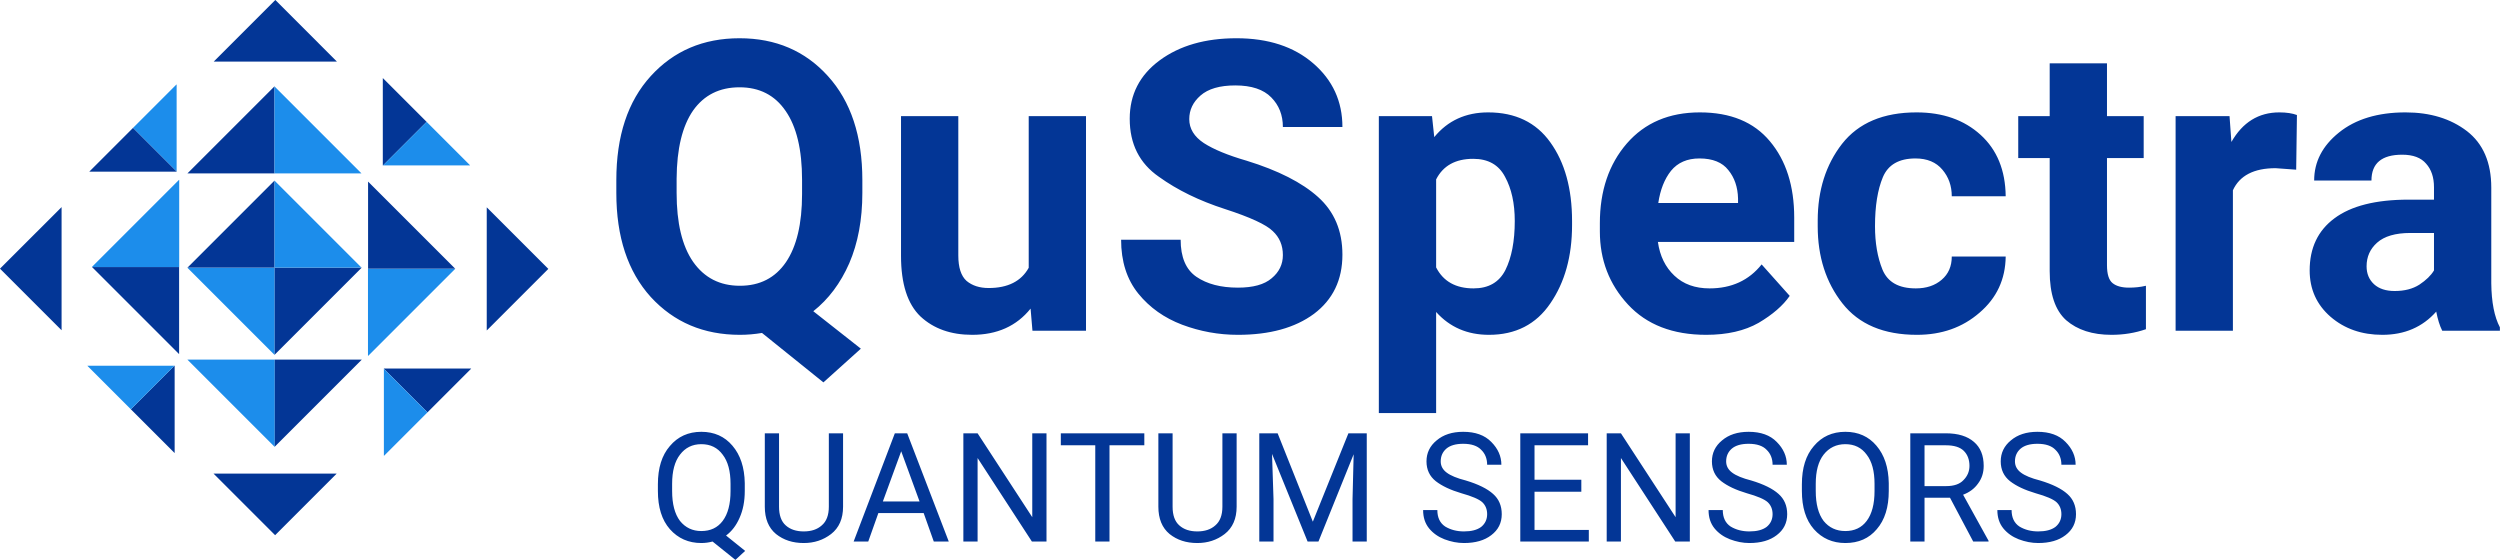
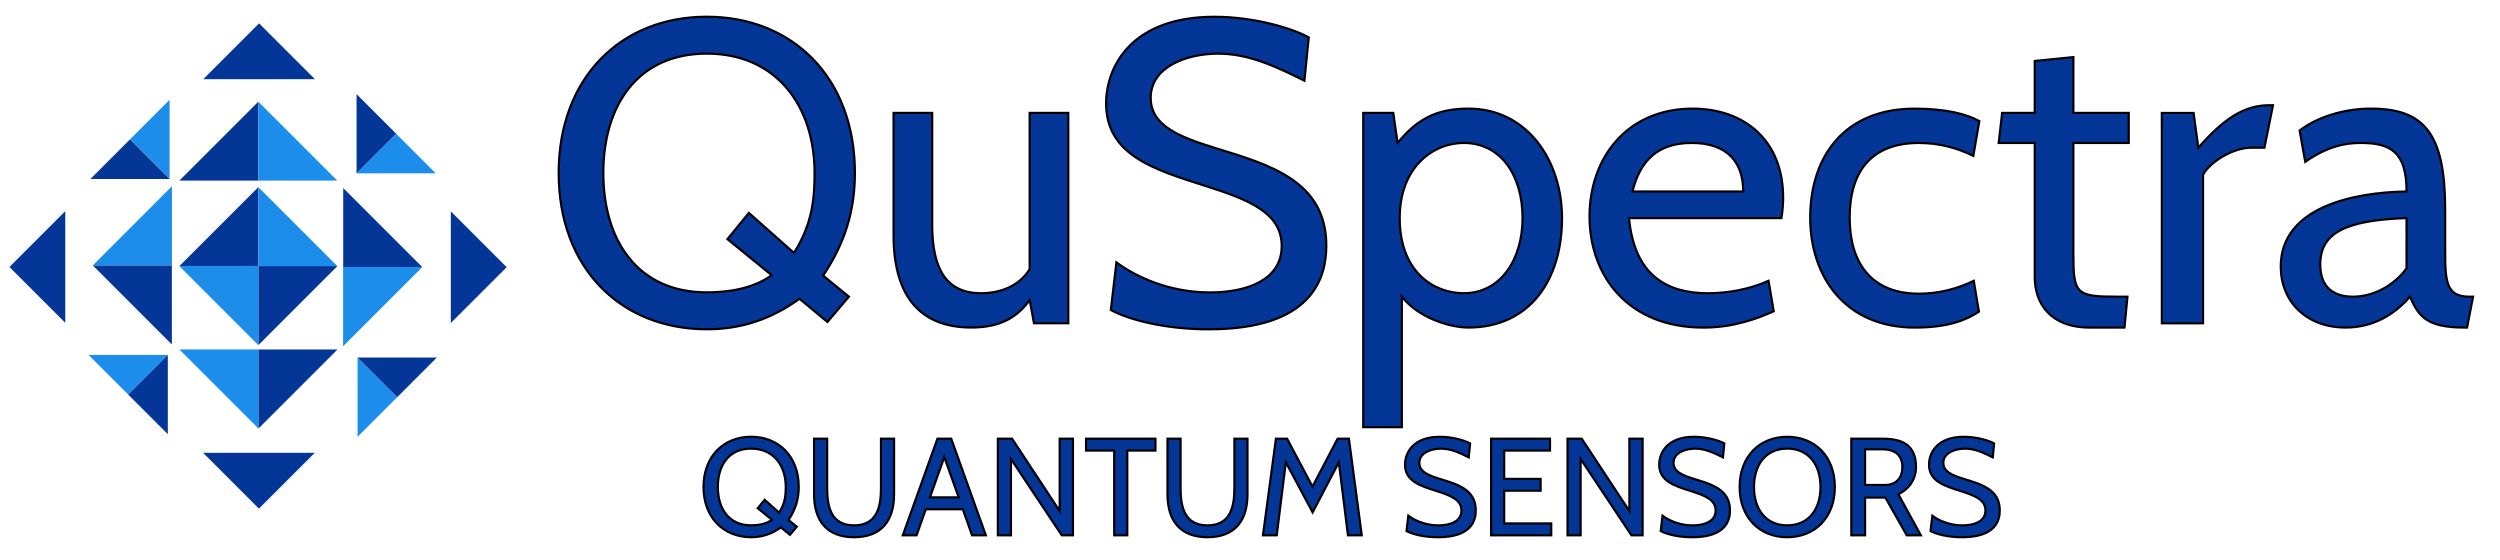
<svg xmlns="http://www.w3.org/2000/svg" width="104.315mm" height="23.359mm" viewBox="0 0 104.315 23.359" version="1.1" id="svg1">
  <defs id="defs1" />
  <g id="layer1" transform="translate(-46.97842,-188.7167)">
-     <g id="g11-5-3" transform="matrix(0.2590736,0,0,0.2590736,42.54045,-110.3706)">
-       <path id="rect1-1-8" style="fill:#1c8deb;fill-opacity:1;stroke-width:0" d="M 90.805,135.554 H 76.762 l -0.016,0.016 14.032,14.031 0.027,-0.027 z" />
-       <path id="path5-1-0" style="fill:#033696;fill-opacity:1;stroke-width:0" d="m 90.805,135.554 v 14.02 l 14.004,-14.004 -0.016,-0.016 z" />
-       <g id="g7-9-0-5" transform="translate(0.01543503,14.81466)">
-         <path id="rect1-2-8-6" style="fill:#1c8deb;fill-opacity:1;stroke-width:0" d="M 90.805,135.554 H 76.762 l -0.016,0.016 14.032,14.031 0.027,-0.027 z" />
-         <path id="path5-2-5-6" style="fill:#033696;fill-opacity:1;stroke-width:0" d="m 90.805,135.554 v 14.02 l 14.004,-14.004 -0.016,-0.016 z" />
-       </g>
-       <path id="path4-0-4" style="fill:#033696;fill-opacity:1;stroke-width:0" d="m 90.789,121.551 -0.012,-0.012 -14.016,14.016 h 14.028 z" />
-       <g id="g8-6-0" transform="matrix(-1,0,0,1,205.088,-1.058333)">
-         <path id="rect1-3-4-0" style="fill:#1c8deb;fill-opacity:1;stroke-width:0" d="M 99.255,136.782 H 85.212 l -0.016,0.016 14.032,14.031 0.027,-0.027 z" />
-         <path id="path4-6-6-4" style="fill:#033696;fill-opacity:1;stroke-width:0" d="m 99.239,122.779 -0.012,-0.012 -14.016,14.016 h 14.028 z" />
-       </g>
-       <path id="rect1-3-2-2-6" style="fill:#1c8deb;fill-opacity:1;stroke-width:0" d="M 75.429,135.459 H 61.386 l -0.016,-0.016 14.032,-14.031 0.027,0.027 z" />
-       <g id="g9-5-2">
-         <path id="rect1-3-2-4-8-6" style="fill:#033696;fill-opacity:1;stroke-width:0" d="m 75.018,120.061 -7.018,-7.019 -7.04,7.04 0.015,0.015 h 14.043 z" />
-         <path id="path9-6-7" style="fill:#1c8deb;fill-opacity:1;stroke-width:0" d="m 74.99,106.051 -6.991,6.991 7.018,7.019 V 106.079 Z" />
-       </g>
-       <g id="g9-3-2-5" transform="rotate(180,91.70653,135.9539)">
-         <path id="rect1-3-2-4-0-8-6" style="fill:#033696;fill-opacity:1;stroke-width:0" d="m 75.018,120.061 -7.018,-7.019 -7.04,7.04 0.015,0.015 h 14.043 z" />
-         <path id="path9-7-4-9" style="fill:#1c8deb;fill-opacity:1;stroke-width:0" d="m 74.99,106.051 -6.991,6.991 7.018,7.019 V 106.079 Z" />
-       </g>
-       <g id="g9-3-8-7-8" transform="rotate(90,92.12202,136.1969)">
-         <path id="rect1-3-2-4-0-4-2-7" style="fill:#033696;fill-opacity:1;stroke-width:0" d="m 75.018,120.061 -7.018,-7.019 -7.04,7.04 0.015,0.015 h 14.043 z" />
-         <path id="path9-7-3-4-2" style="fill:#1c8deb;fill-opacity:1;stroke-width:0" d="m 74.99,106.051 -6.991,6.991 7.018,7.019 V 106.079 Z" />
-       </g>
-       <g id="g9-3-8-2-0-8" transform="rotate(-90,90.10728,137.2477)">
-         <g id="g10-6-2" transform="translate(0.989346,1.740036)">
-           <path id="rect1-3-2-4-0-4-0-2-9" style="fill:#033696;fill-opacity:1;stroke-width:0" d="m 75.018,120.061 -7.018,-7.019 -7.04,7.04 0.015,0.015 h 14.043 z" />
-           <path id="path9-7-3-6-9-9" style="fill:#1c8deb;fill-opacity:1;stroke-width:0" d="m 74.99,106.051 -6.991,6.991 7.018,7.019 V 106.079 Z" />
-         </g>
-       </g>
-       <path id="path4-6-0-9-6" style="fill:#033696;fill-opacity:1;stroke-width:0" d="m 75.414,149.463 -0.012,0.012 -14.016,-14.016 h 14.028 z" />
-       <path id="path6-0-0" style="fill:#1c8deb;fill-opacity:1;stroke-width:0" d="m 90.789,121.551 v 14.004 h 14.004 z" />
-       <path id="path4-20-8-2" style="fill:#033696;fill-opacity:1;stroke-width:0" d="m 90.783,106.374 -0.012,-0.012 -14.016,14.016 h 14.028 z" />
-       <path id="path4-20-5-1-7" style="fill:#033696;fill-opacity:1;stroke-width:0" d="m 100.814,102.352 -10e-6,0.017 -19.821,-1e-5 9.919,-9.919 z" />
-       <path id="path4-20-5-5-3-6" style="fill:#033696;fill-opacity:1;stroke-width:0" d="m 100.779,168.742 -1e-5,-0.017 -19.821,1e-5 9.919,9.919 z" />
-       <path id="path4-20-5-7-1-1" style="fill:#033696;fill-opacity:1;stroke-width:0" d="m 56.47,125.82 0.017,1e-5 -1e-5,19.821 -9.919,-9.919 z" />
-       <path id="path4-20-5-5-4-1-3" style="fill:#033696;fill-opacity:1;stroke-width:0" d="m 124.978,125.855 -0.017,10e-6 1e-5,19.821 9.919,-9.919 z" />
-       <path id="path6-2-0-2" style="fill:#1c8deb;fill-opacity:1;stroke-width:0" d="m 90.783,106.374 v 14.004 h 14.004 z" />
-     </g>
-     <text xml:space="preserve" style="font-style:normal;font-variant:normal;font-weight:normal;font-stretch:normal;font-size:16.933px;font-family:Roboto;-inkscape-font-specification:Roboto;fill:#033696;fill-opacity:1;stroke:#000000;stroke-width:0.1;stroke-dasharray:none;stroke-opacity:1" x="79.636" y="-70.502" id="text11-3-15">
-       <tspan id="tspan11-4-99" style="font-weight:bold;font-size:16.933px;stroke-width:0.1" x="79.636" y="-70.502">QuSpectra</tspan>
-     </text>
-     <g id="g11-5-3-1" transform="matrix(0.2590736,0,0,0.2590736,40.86666,-68.4655)">
-       <path id="rect1-1-8-0" style="fill:#1c8deb;fill-opacity:1;stroke-width:0" d="M 90.805,135.554 H 76.762 l -0.016,0.016 14.032,14.031 0.027,-0.027 z" />
-       <path id="path5-1-0-7" style="fill:#033696;fill-opacity:1;stroke-width:0" d="m 90.805,135.554 v 14.02 l 14.004,-14.004 -0.016,-0.016 z" />
-       <g id="g7-9-0-5-5" transform="translate(0.01543503,14.81466)">
-         <path id="rect1-2-8-6-8" style="fill:#1c8deb;fill-opacity:1;stroke-width:0" d="M 90.805,135.554 H 76.762 l -0.016,0.016 14.032,14.031 0.027,-0.027 z" />
-         <path id="path5-2-5-6-7" style="fill:#033696;fill-opacity:1;stroke-width:0" d="m 90.805,135.554 v 14.02 l 14.004,-14.004 -0.016,-0.016 z" />
-       </g>
-       <path id="path4-0-4-0" style="fill:#033696;fill-opacity:1;stroke-width:0" d="m 90.789,121.551 -0.012,-0.012 -14.016,14.016 h 14.028 z" />
-       <g id="g8-6-0-4" transform="matrix(-1,0,0,1,205.088,-1.058333)">
-         <path id="rect1-3-4-0-8" style="fill:#1c8deb;fill-opacity:1;stroke-width:0" d="M 99.255,136.782 H 85.212 l -0.016,0.016 14.032,14.031 0.027,-0.027 z" />
-         <path id="path4-6-6-4-0" style="fill:#033696;fill-opacity:1;stroke-width:0" d="m 99.239,122.779 -0.012,-0.012 -14.016,14.016 h 14.028 z" />
-       </g>
-       <path id="rect1-3-2-2-6-4" style="fill:#1c8deb;fill-opacity:1;stroke-width:0" d="M 75.429,135.459 H 61.386 l -0.016,-0.016 14.032,-14.031 0.027,0.027 z" />
-       <g id="g9-5-2-2">
-         <path id="rect1-3-2-4-8-6-9" style="fill:#033696;fill-opacity:1;stroke-width:0" d="m 75.018,120.061 -7.018,-7.019 -7.04,7.04 0.015,0.015 h 14.043 z" />
-         <path id="path9-6-7-6" style="fill:#1c8deb;fill-opacity:1;stroke-width:0" d="m 74.99,106.051 -6.991,6.991 7.018,7.019 V 106.079 Z" />
-       </g>
-       <g id="g9-3-2-5-1" transform="rotate(180,91.70653,135.9539)">
-         <path id="rect1-3-2-4-0-8-6-0" style="fill:#033696;fill-opacity:1;stroke-width:0" d="m 75.018,120.061 -7.018,-7.019 -7.04,7.04 0.015,0.015 h 14.043 z" />
-         <path id="path9-7-4-9-4" style="fill:#1c8deb;fill-opacity:1;stroke-width:0" d="m 74.99,106.051 -6.991,6.991 7.018,7.019 V 106.079 Z" />
-       </g>
-       <g id="g9-3-8-7-8-2" transform="rotate(90,92.12202,136.1969)">
-         <path id="rect1-3-2-4-0-4-2-7-2" style="fill:#033696;fill-opacity:1;stroke-width:0" d="m 75.018,120.061 -7.018,-7.019 -7.04,7.04 0.015,0.015 h 14.043 z" />
-         <path id="path9-7-3-4-2-2" style="fill:#1c8deb;fill-opacity:1;stroke-width:0" d="m 74.99,106.051 -6.991,6.991 7.018,7.019 V 106.079 Z" />
-       </g>
-       <g id="g9-3-8-2-0-8-0" transform="rotate(-90,90.10728,137.2477)">
-         <g id="g10-6-2-5" transform="translate(0.989346,1.740036)">
-           <path id="rect1-3-2-4-0-4-0-2-9-5" style="fill:#033696;fill-opacity:1;stroke-width:0" d="m 75.018,120.061 -7.018,-7.019 -7.04,7.04 0.015,0.015 h 14.043 z" />
-           <path id="path9-7-3-6-9-9-2" style="fill:#1c8deb;fill-opacity:1;stroke-width:0" d="m 74.99,106.051 -6.991,6.991 7.018,7.019 V 106.079 Z" />
-         </g>
-       </g>
-       <path id="path4-6-0-9-6-9" style="fill:#033696;fill-opacity:1;stroke-width:0" d="m 75.414,149.463 -0.012,0.012 -14.016,-14.016 h 14.028 z" />
-       <path id="path6-0-0-0" style="fill:#1c8deb;fill-opacity:1;stroke-width:0" d="m 90.789,121.551 v 14.004 h 14.004 z" />
-       <path id="path4-20-8-2-2" style="fill:#033696;fill-opacity:1;stroke-width:0" d="m 90.783,106.374 -0.012,-0.012 -14.016,14.016 h 14.028 z" />
-       <path id="path4-20-5-1-7-8" style="fill:#033696;fill-opacity:1;stroke-width:0" d="m 100.814,102.352 -10e-6,0.017 -19.821,-1e-5 9.919,-9.919 z" />
-       <path id="path4-20-5-5-3-6-3" style="fill:#033696;fill-opacity:1;stroke-width:0" d="m 100.779,168.742 -1e-5,-0.017 -19.821,1e-5 9.919,9.919 z" />
-       <path id="path4-20-5-7-1-1-8" style="fill:#033696;fill-opacity:1;stroke-width:0" d="m 56.47,125.82 0.017,1e-5 -1e-5,19.821 -9.919,-9.919 z" />
-       <path id="path4-20-5-5-4-1-3-0" style="fill:#033696;fill-opacity:1;stroke-width:0" d="m 124.978,125.855 -0.017,10e-6 1e-5,19.821 9.919,-9.919 z" />
-       <path id="path6-2-0-2-4" style="fill:#1c8deb;fill-opacity:1;stroke-width:0" d="m 90.783,106.374 v 14.004 h 14.004 z" />
-     </g>
-     <text xml:space="preserve" style="font-style:normal;font-variant:normal;font-weight:normal;font-stretch:normal;font-size:16.933px;font-family:Roboto;-inkscape-font-specification:Roboto;fill:#033696;fill-opacity:1;stroke:#000000;stroke-width:0.1;stroke-dasharray:none;stroke-opacity:1" x="77.962" y="-28.597" id="text11-3-15-0">
-       <tspan id="tspan11-4-99-9" style="font-weight:bold;font-size:16.933px;stroke-width:0.1" x="77.962" y="-28.597">QUSPECTRA</tspan>
-     </text>
-     <g id="g13">
-       <g id="g14">
-         <path id="rect1-1" style="fill:#1c8deb;fill-opacity:1;stroke-width:0" d="m 58.439,199.884 h -3.638 l -0.004,0.004 3.635,3.635 0.007,-0.007 z" />
-         <path id="path5-1" style="fill:#033696;fill-opacity:1;stroke-width:0" d="m 58.439,199.884 v 3.632 l 3.628,-3.628 -0.004,-0.004 z" />
-         <g id="g7-9-0" transform="matrix(0.2590736,0,0,0.2590736,34.91788,168.6036)">
-           <path id="rect1-2-8" style="fill:#1c8deb;fill-opacity:1;stroke-width:0" d="M 90.805,135.554 H 76.762 l -0.016,0.016 14.032,14.031 0.027,-0.027 z" />
-           <path id="path5-2-5" style="fill:#033696;fill-opacity:1;stroke-width:0" d="m 90.805,135.554 v 14.02 l 14.004,-14.004 -0.016,-0.016 z" />
-         </g>
-         <path id="path4-0" style="fill:#033696;fill-opacity:1;stroke-width:0" d="m 58.435,196.256 -0.003,-0.003 -3.631,3.631 h 3.634 z" />
-         <g id="g8-6" transform="matrix(-0.2590736,0,0,0.2590736,88.04678,164.4913)">
-           <path id="rect1-3-4" style="fill:#1c8deb;fill-opacity:1;stroke-width:0" d="M 99.255,136.782 H 85.212 l -0.016,0.016 14.032,14.031 0.027,-0.027 z" />
-           <path id="path4-6-6" style="fill:#033696;fill-opacity:1;stroke-width:0" d="m 99.239,122.779 -0.012,-0.012 -14.016,14.016 h 14.028 z" />
-         </g>
-         <path id="rect1-3-2-2" style="fill:#1c8deb;fill-opacity:1;stroke-width:0" d="m 54.456,199.859 h -3.638 l -0.004,-0.004 3.635,-3.635 0.007,0.007 z" />
-         <g id="g9-5" transform="matrix(0.2590736,0,0,0.2590736,34.91389,164.7655)">
-           <path id="rect1-3-2-4-8" style="fill:#033696;fill-opacity:1;stroke-width:0" d="m 75.018,120.061 -7.018,-7.019 -7.04,7.04 0.015,0.015 h 14.043 z" />
-           <path id="path9-6" style="fill:#1c8deb;fill-opacity:1;stroke-width:0" d="m 74.99,106.051 -6.991,6.991 7.018,7.019 V 106.079 Z" />
-         </g>
-         <path id="rect1-3-2-4-0-8" style="fill:#033696;fill-opacity:1;stroke-width:0" d="m 62.996,204.105 1.818,1.818 1.824,-1.824 -0.004,-0.004 h -3.638 z" />
-         <path id="path9-7-4" style="fill:#1c8deb;fill-opacity:1;stroke-width:0" d="m 63.003,207.735 1.811,-1.811 -1.818,-1.818 v 3.623 z" />
-         <g id="g9-3-8-7" transform="matrix(0,0.2590736,-0.2590736,0,94.06529,176.1841)">
-           <path id="rect1-3-2-4-0-4-2" style="fill:#033696;fill-opacity:1;stroke-width:0" d="m 75.018,120.061 -7.018,-7.019 -7.04,7.04 0.015,0.015 h 14.043 z" />
-           <path id="path9-7-3-4" style="fill:#1c8deb;fill-opacity:1;stroke-width:0" d="m 74.99,106.051 -6.991,6.991 7.018,7.019 V 106.079 Z" />
-         </g>
-         <g id="g9-3-8-2-0" transform="matrix(0,-0.2590736,0.2590736,0,22.70104,223.6672)">
-           <g id="g10-6" transform="translate(0.989346,1.740036)">
-             <path id="rect1-3-2-4-0-4-0-2" style="fill:#033696;fill-opacity:1;stroke-width:0" d="m 75.018,120.061 -7.018,-7.019 -7.04,7.04 0.015,0.015 h 14.043 z" />
-             <path id="path9-7-3-6-9" style="fill:#1c8deb;fill-opacity:1;stroke-width:0" d="m 74.99,106.051 -6.991,6.991 7.018,7.019 V 106.079 Z" />
-           </g>
-         </g>
-         <path id="path4-6-0-9" style="fill:#033696;fill-opacity:1;stroke-width:0" d="m 54.452,203.487 -0.003,0.003 -3.631,-3.631 h 3.634 z" />
-         <path id="path6-0" style="fill:#1c8deb;fill-opacity:1;stroke-width:0" d="m 58.435,196.256 v 3.628 h 3.628 z" />
-         <path id="path4-20-8" style="fill:#033696;fill-opacity:1;stroke-width:0" d="m 58.433,192.324 -0.003,-0.003 -3.631,3.631 h 3.634 z" />
-         <path id="path4-20-5-1" style="fill:#033696;fill-opacity:1;stroke-width:0" d="m 61.032,191.282 -3e-6,0.004 -5.135,-1e-5 2.57,-2.57 z" />
-         <path id="path4-20-5-5-3" style="fill:#033696;fill-opacity:1;stroke-width:0" d="m 61.023,208.482 -2e-6,-0.004 h -5.135 l 2.57,2.57 z" />
-         <path id="path4-20-5-7-1" style="fill:#033696;fill-opacity:1;stroke-width:0" d="m 49.544,197.362 h 0.004 l -2e-6,5.135 -2.57,-2.57 z" />
-         <path id="path4-20-5-5-4-1" style="fill:#033696;fill-opacity:1;stroke-width:0" d="m 67.292,197.371 h -0.004 l 2e-6,5.135 2.57,-2.57 z" />
-         <path id="path6-2-0" style="fill:#1c8deb;fill-opacity:1;stroke-width:0" d="m 58.433,192.324 v 3.628 h 3.628 z" />
-       </g>
-       <text xml:space="preserve" style="font-style:normal;font-variant:normal;font-weight:normal;font-stretch:normal;font-size:16.933px;font-family:Roboto;-inkscape-font-specification:Roboto;fill:#033696;fill-opacity:1;stroke:none;stroke-width:0.1;stroke-dasharray:none;stroke-opacity:1" x="72.009" y="202.517" id="text11-3">
-         <tspan id="tspan11-4" style="font-weight:bold;font-size:16.933px;stroke:none;stroke-width:0.1" x="72.009" y="202.517">QuSpectra</tspan>
-       </text>
-       <text xml:space="preserve" style="font-style:normal;font-variant:normal;font-weight:normal;font-stretch:normal;font-size:6.35px;font-family:Roboto;-inkscape-font-specification:Roboto;fill:#033696;fill-opacity:1;stroke:none;stroke-width:0.1;stroke-dasharray:none;stroke-opacity:1" x="74.085" y="211.313" id="text11-3-1">
-         <tspan id="tspan11-4-9" style="font-weight:normal;font-size:6.35px;stroke:none;stroke-width:0.1" x="74.085" y="211.313">QUANTUM SENSORS</tspan>
-       </text>
-     </g>
    <text xml:space="preserve" style="font-style:normal;font-variant:normal;font-weight:normal;font-stretch:normal;font-size:6.35px;font-family:Roboto;-inkscape-font-specification:Roboto;fill:#033696;fill-opacity:1;stroke:#000000;stroke-width:0.1;stroke-dasharray:none;stroke-opacity:1" x="64.796" y="224.76" id="text11-3-1-9">
      <tspan id="tspan11-4-9-3" style="font-weight:normal;font-size:6.35px;stroke-width:0.1" x="64.796" y="224.76" />
    </text>
-     <text xml:space="preserve" style="font-style:normal;font-variant:normal;font-weight:normal;font-stretch:normal;font-size:6.35px;font-family:Roboto;-inkscape-font-specification:Roboto;fill:#033696;fill-opacity:1;stroke:#000000;stroke-width:0.1;stroke-dasharray:none;stroke-opacity:1" x="93.23" y="-21.68" id="text11-3-1-2">
-       <tspan id="tspan11-4-9-5" style="font-weight:normal;font-size:6.35px;stroke-width:0.1" x="93.23" y="-21.68">QUANTUM SENSORS</tspan>
-     </text>
+     <g id="g1" transform="matrix(0.9068137,0,0,0.9068137,-0.6265171,229.0972)">
+       <g id="g11-5-3-1" transform="matrix(0.2590736,0,0,0.2590736,40.86666,-67.40717)">
+         <path id="rect1-1-8-0" style="fill:#1c8deb;fill-opacity:1;stroke-width:0" d="M 90.805,135.554 H 76.762 l -0.016,0.016 14.032,14.031 0.027,-0.027 z" />
+         <path id="path5-1-0-7" style="fill:#033696;fill-opacity:1;stroke-width:0" d="m 90.805,135.554 v 14.02 l 14.004,-14.004 -0.016,-0.016 z" />
+         <g id="g7-9-0-5-5" transform="translate(0.01543503,14.81466)">
+           <path id="rect1-2-8-6-8" style="fill:#1c8deb;fill-opacity:1;stroke-width:0" d="M 90.805,135.554 H 76.762 l -0.016,0.016 14.032,14.031 0.027,-0.027 z" />
+           <path id="path5-2-5-6-7" style="fill:#033696;fill-opacity:1;stroke-width:0" d="m 90.805,135.554 v 14.02 l 14.004,-14.004 -0.016,-0.016 z" />
+         </g>
+         <path id="path4-0-4-0" style="fill:#033696;fill-opacity:1;stroke-width:0" d="m 90.789,121.551 -0.012,-0.012 -14.016,14.016 h 14.028 z" />
+         <g id="g8-6-0-4" transform="matrix(-1,0,0,1,205.088,-1.058333)">
+           <path id="rect1-3-4-0-8" style="fill:#1c8deb;fill-opacity:1;stroke-width:0" d="M 99.255,136.782 H 85.212 l -0.016,0.016 14.032,14.031 0.027,-0.027 z" />
+           <path id="path4-6-6-4-0" style="fill:#033696;fill-opacity:1;stroke-width:0" d="m 99.239,122.779 -0.012,-0.012 -14.016,14.016 h 14.028 z" />
+         </g>
+         <path id="rect1-3-2-2-6-4" style="fill:#1c8deb;fill-opacity:1;stroke-width:0" d="M 75.429,135.459 H 61.386 l -0.016,-0.016 14.032,-14.031 0.027,0.027 z" />
+         <g id="g9-5-2-2">
+           <path id="rect1-3-2-4-8-6-9" style="fill:#033696;fill-opacity:1;stroke-width:0" d="m 75.018,120.061 -7.018,-7.019 -7.04,7.04 0.015,0.015 h 14.043 z" />
+           <path id="path9-6-7-6" style="fill:#1c8deb;fill-opacity:1;stroke-width:0" d="m 74.99,106.051 -6.991,6.991 7.018,7.019 V 106.079 Z" />
+         </g>
+         <g id="g9-3-2-5-1" transform="rotate(180,91.70653,135.9539)">
+           <path id="rect1-3-2-4-0-8-6-0" style="fill:#033696;fill-opacity:1;stroke-width:0" d="m 75.018,120.061 -7.018,-7.019 -7.04,7.04 0.015,0.015 h 14.043 z" />
+           <path id="path9-7-4-9-4" style="fill:#1c8deb;fill-opacity:1;stroke-width:0" d="m 74.99,106.051 -6.991,6.991 7.018,7.019 V 106.079 Z" />
+         </g>
+         <g id="g9-3-8-7-8-2" transform="rotate(90,92.12202,136.1969)">
+           <path id="rect1-3-2-4-0-4-2-7-2" style="fill:#033696;fill-opacity:1;stroke-width:0" d="m 75.018,120.061 -7.018,-7.019 -7.04,7.04 0.015,0.015 h 14.043 z" />
+           <path id="path9-7-3-4-2-2" style="fill:#1c8deb;fill-opacity:1;stroke-width:0" d="m 74.99,106.051 -6.991,6.991 7.018,7.019 V 106.079 Z" />
+         </g>
+         <g id="g9-3-8-2-0-8-0" transform="rotate(-90,90.10728,137.2477)">
+           <g id="g10-6-2-5" transform="translate(0.989346,1.740036)">
+             <path id="rect1-3-2-4-0-4-0-2-9-5" style="fill:#033696;fill-opacity:1;stroke-width:0" d="m 75.018,120.061 -7.018,-7.019 -7.04,7.04 0.015,0.015 h 14.043 z" />
+             <path id="path9-7-3-6-9-9-2" style="fill:#1c8deb;fill-opacity:1;stroke-width:0" d="m 74.99,106.051 -6.991,6.991 7.018,7.019 V 106.079 Z" />
+           </g>
+         </g>
+         <path id="path4-6-0-9-6-9" style="fill:#033696;fill-opacity:1;stroke-width:0" d="m 75.414,149.463 -0.012,0.012 -14.016,-14.016 h 14.028 z" />
+         <path id="path6-0-0-0" style="fill:#1c8deb;fill-opacity:1;stroke-width:0" d="m 90.789,121.551 v 14.004 h 14.004 z" />
+         <path id="path4-20-8-2-2" style="fill:#033696;fill-opacity:1;stroke-width:0" d="m 90.783,106.374 -0.012,-0.012 -14.016,14.016 h 14.028 z" />
+         <path id="path4-20-5-1-7-8" style="fill:#033696;fill-opacity:1;stroke-width:0" d="m 100.814,102.352 -10e-6,0.017 -19.821,-1e-5 9.919,-9.919 z" />
+         <path id="path4-20-5-5-3-6-3" style="fill:#033696;fill-opacity:1;stroke-width:0" d="m 100.779,168.742 -1e-5,-0.017 -19.821,1e-5 9.919,9.919 z" />
+         <path id="path4-20-5-7-1-1-8" style="fill:#033696;fill-opacity:1;stroke-width:0" d="m 56.47,125.82 0.017,1e-5 -1e-5,19.821 -9.919,-9.919 z" />
+         <path id="path4-20-5-5-4-1-3-0" style="fill:#033696;fill-opacity:1;stroke-width:0" d="m 124.978,125.855 -0.017,10e-6 1e-5,19.821 9.919,-9.919 z" />
+         <path id="path6-2-0-2-4" style="fill:#1c8deb;fill-opacity:1;stroke-width:0" d="m 90.783,106.374 v 14.004 h 14.004 z" />
+       </g>
+       <path style="font-size:19.756px;font-family:Cabin;-inkscape-font-specification:Cabin;fill:#033696;stroke:#000000;stroke-width:0.1" d="m 91.558,-30.88 -1.185,-0.968 c 1.008,-1.501 1.462,-3.003 1.462,-4.722 0,-4.386 -2.865,-7.191 -6.816,-7.191 -3.951,0 -6.816,2.805 -6.816,7.191 0,4.386 2.865,7.191 6.816,7.191 1.541,0 2.924,-0.435 4.267,-1.403 l 1.284,1.067 z m -6.539,-11.182 c 3.2,0 4.959,2.41 4.959,5.492 0,1.106 -0.079,2.311 -0.948,3.675 l -2.074,-1.837 -0.988,1.205 2.035,1.659 c -0.889,0.652 -2.094,0.79 -2.983,0.79 -3.2,0 -4.761,-2.41 -4.761,-5.492 0,-3.082 1.561,-5.492 4.761,-5.492 z m 16.634,12.407 v -9.68 h -1.778 v 7.191 c -0.474,0.77 -1.343,1.106 -2.232,1.106 -1.6,0 -2.252,-1.106 -2.252,-3.161 V -39.336 H 93.613 v 5.63 c 0,2.904 1.304,4.247 3.576,4.247 1.264,0 2.074,-0.415 2.687,-1.264 l 0.198,1.067 z m 6.48,0.277 c 4.781,0 5.393,-2.39 5.393,-3.852 0,-3.003 -2.667,-3.734 -5.097,-4.485 -1.659,-0.514 -2.983,-1.027 -2.983,-2.311 0,-1.442 1.679,-2.035 3.102,-2.035 1.383,0 2.627,0.573 3.971,1.245 l 0.198,-1.995 c -0.79,-0.435 -2.548,-0.948 -4.346,-0.948 -3.793,0 -4.978,2.272 -4.978,3.991 0,2.371 2.213,3.042 4.504,3.773 1.995,0.632 3.576,1.225 3.576,2.786 0,1.561 -1.6,2.134 -3.299,2.134 -1.877,0 -3.398,-0.711 -4.307,-1.383 l -0.257,2.193 c 0.849,0.454 2.489,0.889 4.524,0.889 z m 11.913,-0.079 c 2.865,0 4.326,-2.213 4.326,-5.038 0,-2.647 -1.6,-5.038 -4.307,-5.038 -1.58,0 -2.43,0.573 -3.26,1.58 l -0.198,-1.383 h -1.383 v 14.461 h 1.778 v -6.006 c 0.731,0.948 2.173,1.422 3.042,1.422 z m -0.198,-8.495 c 1.699,0 2.707,1.482 2.707,3.457 0,1.897 -1.008,3.457 -2.707,3.457 -1.422,0 -2.944,-1.027 -2.944,-3.457 0,-2.331 1.521,-3.457 2.944,-3.457 z m 14.619,3.457 c 0.059,-0.336 0.079,-0.672 0.079,-0.948 0,-2.608 -1.758,-4.089 -4.168,-4.089 -3.003,0 -4.741,2.252 -4.741,4.959 0,2.786 1.818,5.117 5.235,5.117 1.403,0 2.489,-0.415 3.24,-0.751 l -0.237,-1.403 c -0.869,0.395 -1.897,0.573 -2.786,0.573 -1.837,0 -3.378,-0.77 -3.635,-3.457 z m -4.129,-3.457 c 1.62,0 2.371,0.869 2.371,2.232 h -5.097 c 0.356,-1.403 1.146,-2.232 2.726,-2.232 z m 10.273,8.495 c 1.561,0 2.371,-0.356 2.944,-0.731 l -0.237,-1.422 c -0.77,0.375 -1.62,0.593 -2.529,0.593 -2.153,0 -3.181,-1.383 -3.181,-3.497 0,-2.153 1.027,-3.437 3.181,-3.437 0.909,0 1.738,0.217 2.509,0.593 l 0.277,-1.6 c -0.573,-0.316 -1.521,-0.573 -2.983,-0.573 -3.22,0 -4.801,2.193 -4.801,5.018 0,2.707 1.6,5.057 4.82,5.057 z m 9.779,-1.422 h -0.454 c -1.916,0 -2.035,-0.119 -2.035,-1.976 v -5.097 h 2.548 v -1.383 h -2.548 v -2.568 l -1.778,0.178 v 2.39 h -1.501 l -0.158,1.383 h 1.659 v 6.184 c 0,1.166 0.691,2.311 2.529,2.311 h 1.6 z m 6.697,-8.811 h -0.158 c -1.185,0 -2.114,0.632 -3.279,1.956 l -0.217,-1.6 h -1.462 v 9.68 h 1.897 v -6.835 c 0.336,-0.612 1.403,-1.245 2.213,-1.245 h 0.612 z m 9.206,8.811 h -0.178 c -1.027,0 -1.106,-0.652 -1.106,-2.035 v -1.976 c 0,-3.497 -0.968,-4.643 -3.418,-4.643 -1.284,0 -2.509,0.415 -3.279,1.008 l 0.257,1.442 c 1.027,-0.711 1.818,-0.869 2.548,-0.869 1.363,0 2.114,0.395 2.114,2.232 -2.469,0.04 -5.788,0.731 -5.788,3.457 0,1.62 1.185,2.805 2.983,2.805 1.245,0 2.232,-0.573 2.963,-1.422 0.395,0.909 0.77,1.422 2.489,1.422 h 0.138 z m -3.062,-1.304 c -0.573,0.79 -1.521,1.304 -2.469,1.304 -0.889,0 -1.501,-0.435 -1.501,-1.482 0,-1.442 1.146,-2.035 3.971,-2.134 z" id="text11-3-15-0" aria-label="QuSpectra" />
+       <path style="font-size:6.35px;font-family:Cabin;-inkscape-font-specification:Cabin;fill:#033696;stroke:#000000;stroke-width:0.1" d="m 89.161,-20.293 -0.381,-0.311 c 0.324,-0.483 0.47,-0.965 0.47,-1.518 0,-1.41 -0.921,-2.311 -2.191,-2.311 -1.27,0 -2.191,0.902 -2.191,2.311 0,1.41 0.921,2.311 2.191,2.311 0.495,0 0.94,-0.14 1.372,-0.451 l 0.413,0.343 z m -2.102,-3.594 c 1.029,0 1.594,0.775 1.594,1.765 0,0.356 -0.025,0.743 -0.305,1.181 l -0.667,-0.591 -0.318,0.387 0.654,0.533 c -0.286,0.21 -0.673,0.254 -0.959,0.254 -1.029,0 -1.53,-0.775 -1.53,-1.765 0,-0.991 0.502,-1.765 1.53,-1.765 z m 4.737,4.077 c 1.251,0 1.841,-0.756 1.841,-1.975 v -2.559 h -0.603 v 2.267 c 0,0.87 -0.184,1.721 -1.238,1.721 -1.054,0 -1.238,-0.845 -1.238,-1.721 v -2.267 h -0.603 v 2.559 c 0,1.219 0.591,1.975 1.841,1.975 z m 6.064,-0.089 -1.594,-4.445 h -0.635 l -1.594,4.445 h 0.635 l 0.425,-1.2 h 1.702 l 0.425,1.2 z m -1.251,-1.746 h -1.321 l 0.66,-1.854 z m 5.258,1.746 v -4.445 h -0.61 v 3.327 l -2.191,-3.327 h -0.654 v 4.445 h 0.603 v -3.512 l 2.337,3.512 z m 3.797,-3.899 v -0.546 h -3.194 v 0.546 h 1.295 v 3.899 h 0.603 v -3.899 z m 2.394,3.988 c 1.251,0 1.841,-0.756 1.841,-1.975 v -2.559 h -0.603 v 2.267 c 0,0.87 -0.184,1.721 -1.238,1.721 -1.054,0 -1.238,-0.845 -1.238,-1.721 v -2.267 h -0.603 v 2.559 c 0,1.219 0.591,1.975 1.841,1.975 z m 7.099,-0.089 -0.591,-4.445 h -0.521 l -1.156,2.203 -1.168,-2.203 h -0.514 l -0.597,4.445 h 0.635 l 0.419,-3.359 1.232,2.305 1.206,-2.305 0.419,3.359 z m 3.512,0.089 c 1.537,0 1.734,-0.768 1.734,-1.238 0,-0.965 -0.857,-1.2 -1.638,-1.441 -0.533,-0.165 -0.959,-0.33 -0.959,-0.743 0,-0.464 0.54,-0.654 0.997,-0.654 0.445,0 0.845,0.184 1.276,0.4 l 0.064,-0.641 c -0.254,-0.14 -0.819,-0.305 -1.397,-0.305 -1.219,0 -1.6,0.73 -1.6,1.283 0,0.762 0.711,0.978 1.448,1.213 0.641,0.203 1.149,0.394 1.149,0.895 0,0.502 -0.514,0.686 -1.06,0.686 -0.603,0 -1.092,-0.229 -1.384,-0.445 l -0.083,0.705 c 0.273,0.146 0.8,0.286 1.454,0.286 z m 5.207,-0.089 v -0.546 h -2.165 v -1.505 h 1.676 v -0.546 h -1.676 v -1.302 h 2.108 v -0.546 h -2.711 v 4.445 z m 4.204,0 v -4.445 h -0.61 v 3.327 l -2.191,-3.327 h -0.654 v 4.445 h 0.603 v -3.512 l 2.337,3.512 z m 2.286,0.089 c 1.537,0 1.734,-0.768 1.734,-1.238 0,-0.965 -0.857,-1.2 -1.638,-1.441 -0.533,-0.165 -0.959,-0.33 -0.959,-0.743 0,-0.464 0.54,-0.654 0.997,-0.654 0.445,0 0.845,0.184 1.276,0.4 l 0.064,-0.641 c -0.254,-0.14 -0.819,-0.305 -1.397,-0.305 -1.219,0 -1.6,0.73 -1.6,1.283 0,0.762 0.711,0.978 1.448,1.213 0.641,0.203 1.149,0.394 1.149,0.895 0,0.502 -0.514,0.686 -1.06,0.686 -0.603,0 -1.092,-0.229 -1.384,-0.445 l -0.083,0.705 c 0.273,0.146 0.8,0.286 1.454,0.286 z m 4.369,0 c 1.27,0 2.191,-0.902 2.191,-2.311 0,-1.41 -0.921,-2.311 -2.191,-2.311 -1.27,0 -2.191,0.902 -2.191,2.311 0,1.41 0.921,2.311 2.191,2.311 z m 0,-4.077 c 1.016,0 1.53,0.781 1.53,1.765 0,0.984 -0.514,1.765 -1.53,1.765 -1.016,0 -1.53,-0.781 -1.53,-1.765 0,-0.984 0.514,-1.765 1.53,-1.765 z m 6.147,3.988 -1.035,-1.892 c 0.514,-0.241 0.813,-0.705 0.813,-1.251 0,-0.997 -0.61,-1.302 -1.537,-1.302 h -1.441 v 4.445 h 0.635 v -1.734 h 0.933 l 0.984,1.734 z m -1.765,-3.956 c 0.603,0 0.914,0.298 0.914,0.813 0,0.622 -0.425,0.826 -0.756,0.826 h -0.959 v -1.638 z m 3.664,4.045 c 1.537,0 1.734,-0.768 1.734,-1.238 0,-0.965 -0.857,-1.2 -1.638,-1.441 -0.533,-0.165 -0.959,-0.33 -0.959,-0.743 0,-0.464 0.54,-0.654 0.997,-0.654 0.445,0 0.845,0.184 1.276,0.4 l 0.064,-0.641 c -0.254,-0.14 -0.819,-0.305 -1.397,-0.305 -1.219,0 -1.6,0.73 -1.6,1.283 0,0.762 0.711,0.978 1.448,1.213 0.641,0.203 1.149,0.394 1.149,0.895 0,0.502 -0.514,0.686 -1.06,0.686 -0.603,0 -1.092,-0.229 -1.384,-0.445 l -0.083,0.705 c 0.273,0.146 0.8,0.286 1.454,0.286 z" id="text11-3-1-2" aria-label="QUANTUM SENSORS" />
+     </g>
  </g>
</svg>
